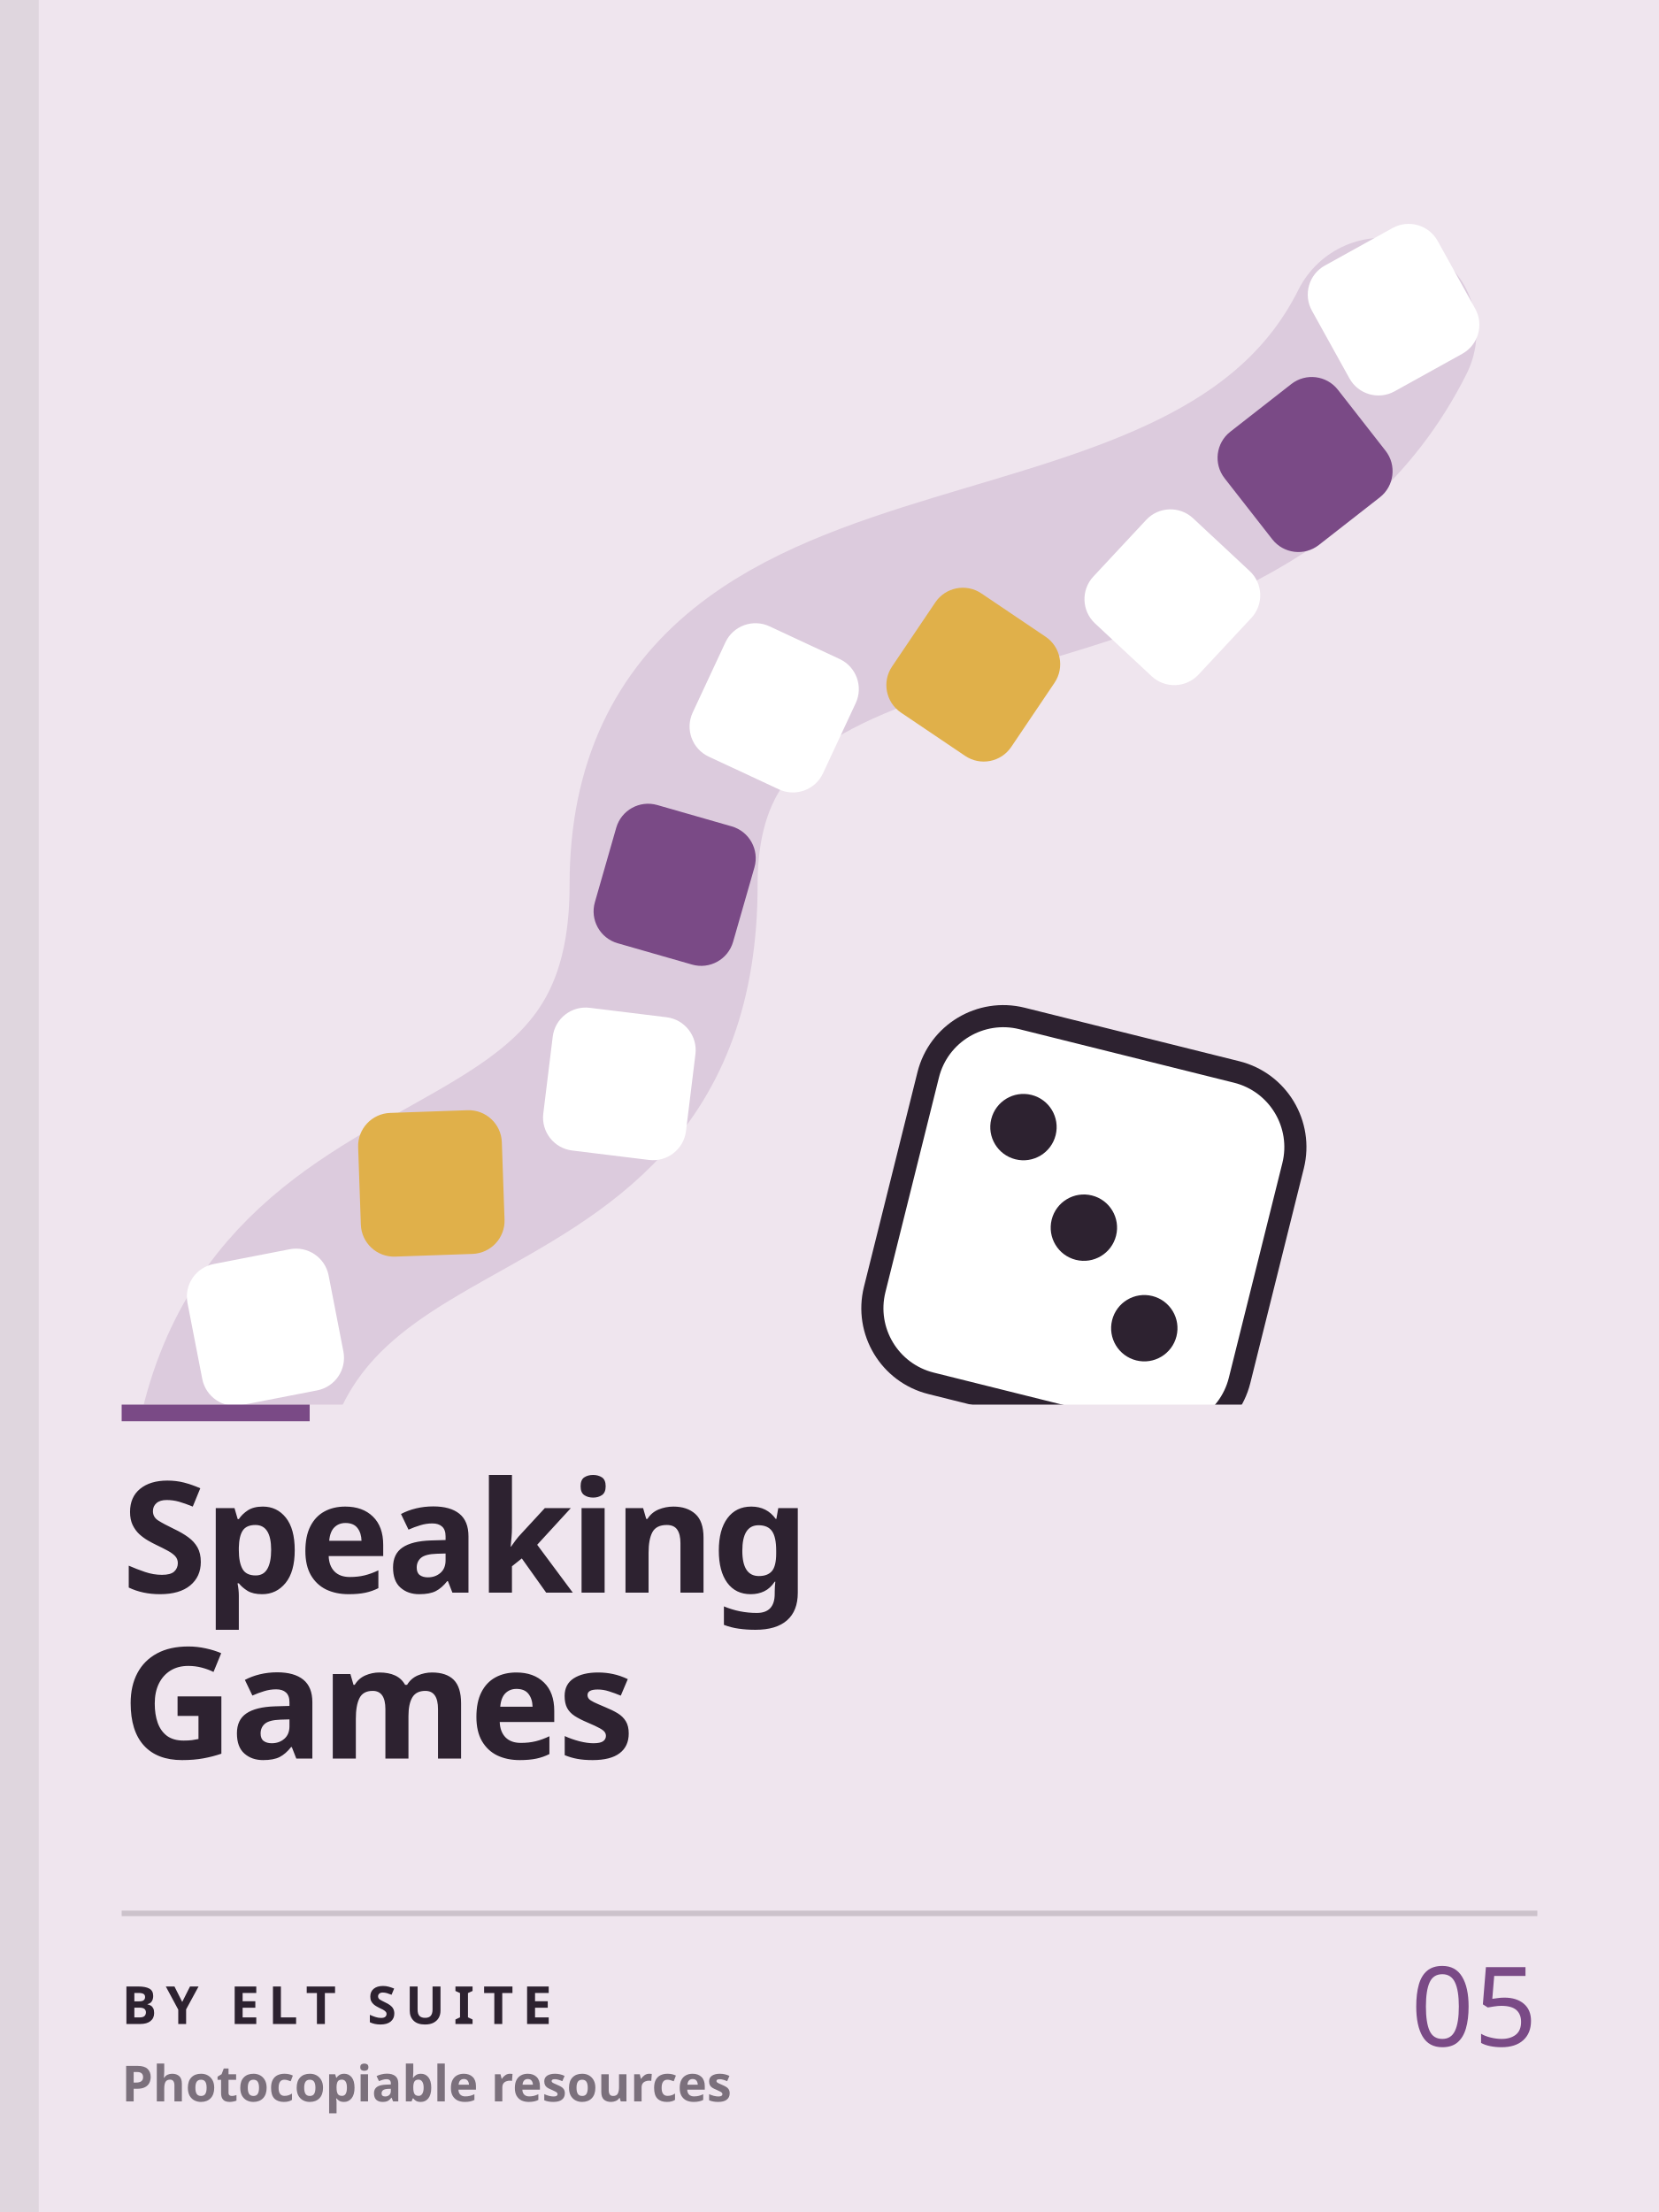
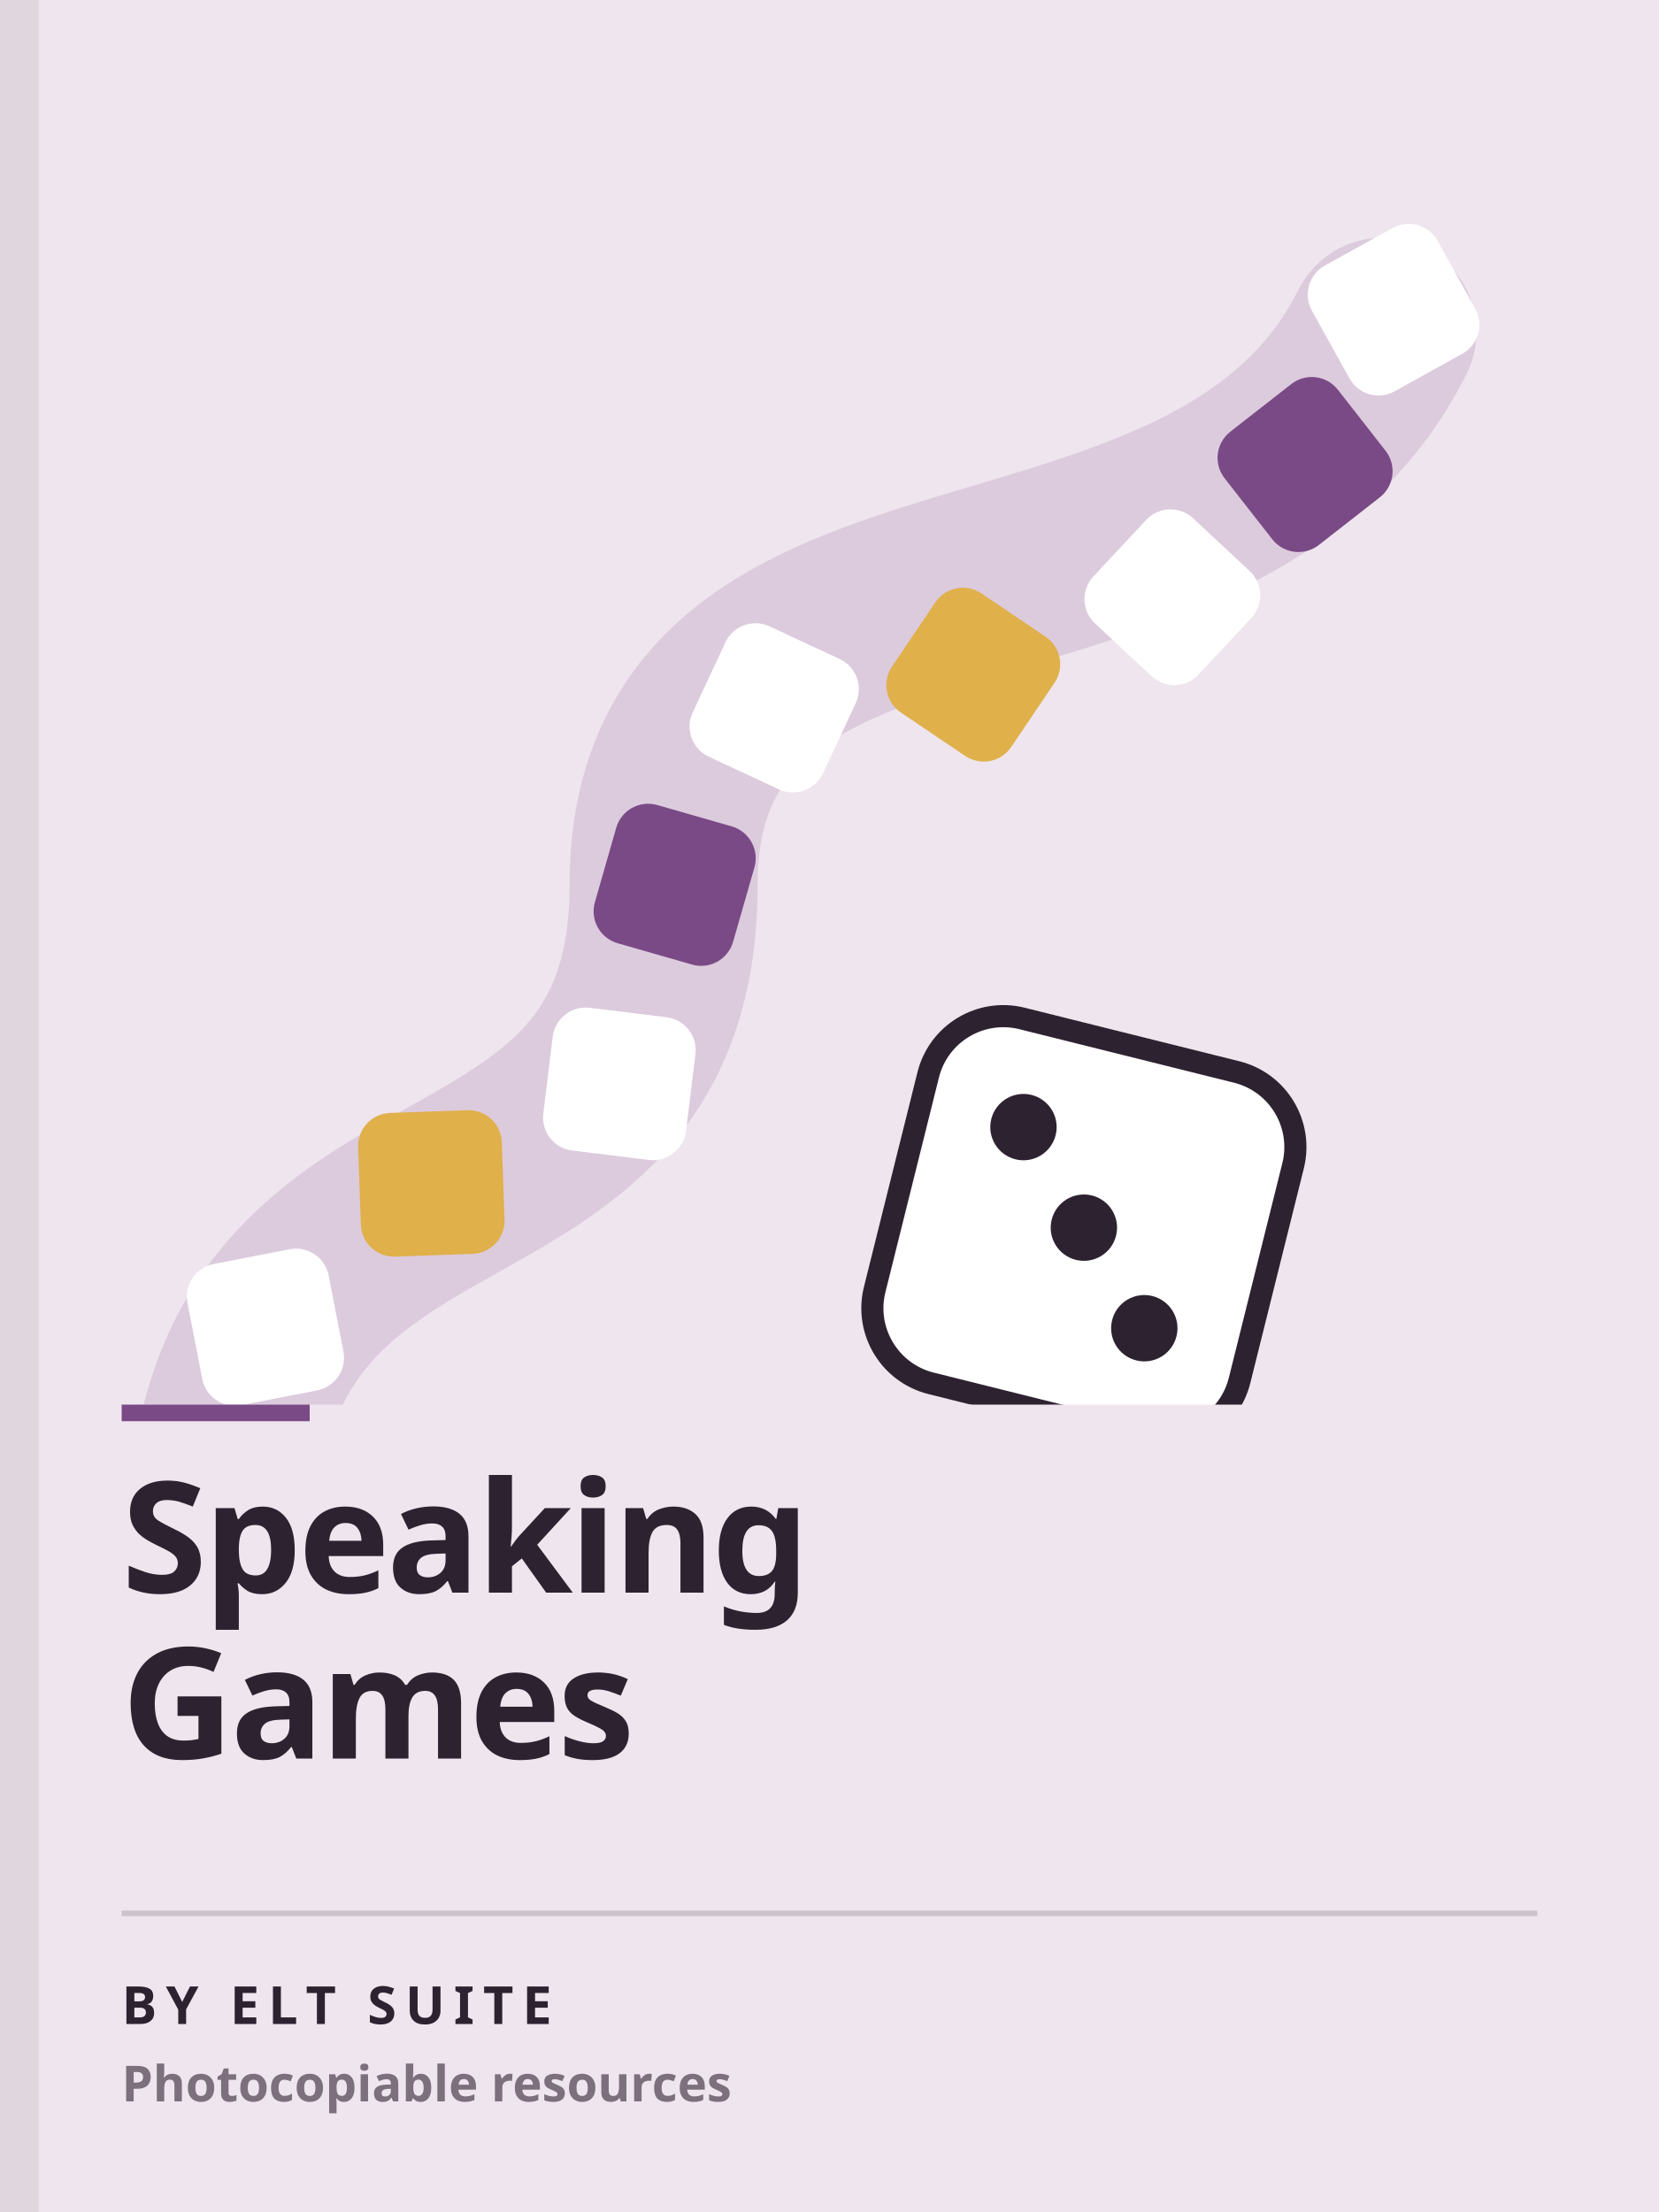
<svg xmlns="http://www.w3.org/2000/svg" class="rh-coverart" viewBox="0 0 300 400" role="img" aria-label="Speaking Games cover">
  <rect width="300" height="400" fill="#efe5ee" />
  <path d="M40 280 C 40 200, 120 230, 120 160 S 220 120, 250 60" stroke="#dccbdd" stroke-width="34" fill="none" stroke-linecap="round" />
  <rect x="27" y="269" width="26" height="26" rx="6" fill="#7a4a86" transform="rotate(-20 40 282)" />
  <rect x="35" y="227" width="26" height="26" rx="6" fill="#fff" transform="rotate(-11 48 240)" />
  <rect x="65" y="201" width="26" height="26" rx="6" fill="#e0b04a" transform="rotate(-2 78 214)" />
  <rect x="99" y="183" width="26" height="26" rx="6" fill="#fff" transform="rotate(7 112 196)" />
  <rect x="109" y="147" width="26" height="26" rx="6" fill="#7a4a86" transform="rotate(16 122 160)" />
  <rect x="127" y="115" width="26" height="26" rx="6" fill="#fff" transform="rotate(25 140 128)" />
  <rect x="163" y="109" width="26" height="26" rx="6" fill="#e0b04a" transform="rotate(34 176 122)" />
  <rect x="199" y="95" width="26" height="26" rx="6" fill="#fff" transform="rotate(43 212 108)" />
  <rect x="223" y="71" width="26" height="26" rx="6" fill="#7a4a86" transform="rotate(52 236 84)" />
  <rect x="239" y="43" width="26" height="26" rx="6" fill="#fff" transform="rotate(61 252 56)" />
  <g transform="translate(196 222) rotate(14)">
    <rect x="-34" y="-34" width="68" height="68" rx="14" fill="#fff" stroke="#2d2230" stroke-width="4" />
    <g fill="#2d2230">
      <circle cx="-15" cy="-15" r="6" />
      <circle cx="0" cy="0" r="6" />
      <circle cx="15" cy="15" r="6" />
    </g>
  </g>
  <path d="M226 250 l12 20 l-24 -6z" fill="#fff" stroke="#2d2230" stroke-width="4" stroke-linejoin="round" opacity="0" />
  <rect x="0" y="254" width="300" height="146" fill="#efe5ee" />
  <rect x="22" y="254" width="34" height="3" fill="#7a4a86" />
  <text x="22" y="288" font-family="Fraunces" font-weight="600" font-size="28" letter-spacing="-.6" fill="#2d2230">Speaking<tspan x="22" dy="30">Games</tspan>
  </text>
  <path d="M22 346h256" stroke="#2d2230" stroke-opacity=".18" stroke-width="1" />
  <text x="22" y="366" font-family="Karla" font-weight="800" font-size="9.5" letter-spacing="1.6" fill="#2d2230">BY ELT SUITE</text>
  <text x="22" y="380" font-family="Karla" font-weight="600" font-size="9" fill="#2d2230" opacity=".6">Photocopiable resources</text>
-   <text x="278" y="370" text-anchor="end" font-family="Fraunces" font-weight="500" font-size="20" fill="#7a4a86">05</text>
  <rect x="0" y="0" width="7" height="400" fill="#000" opacity=".07" />
</svg>
